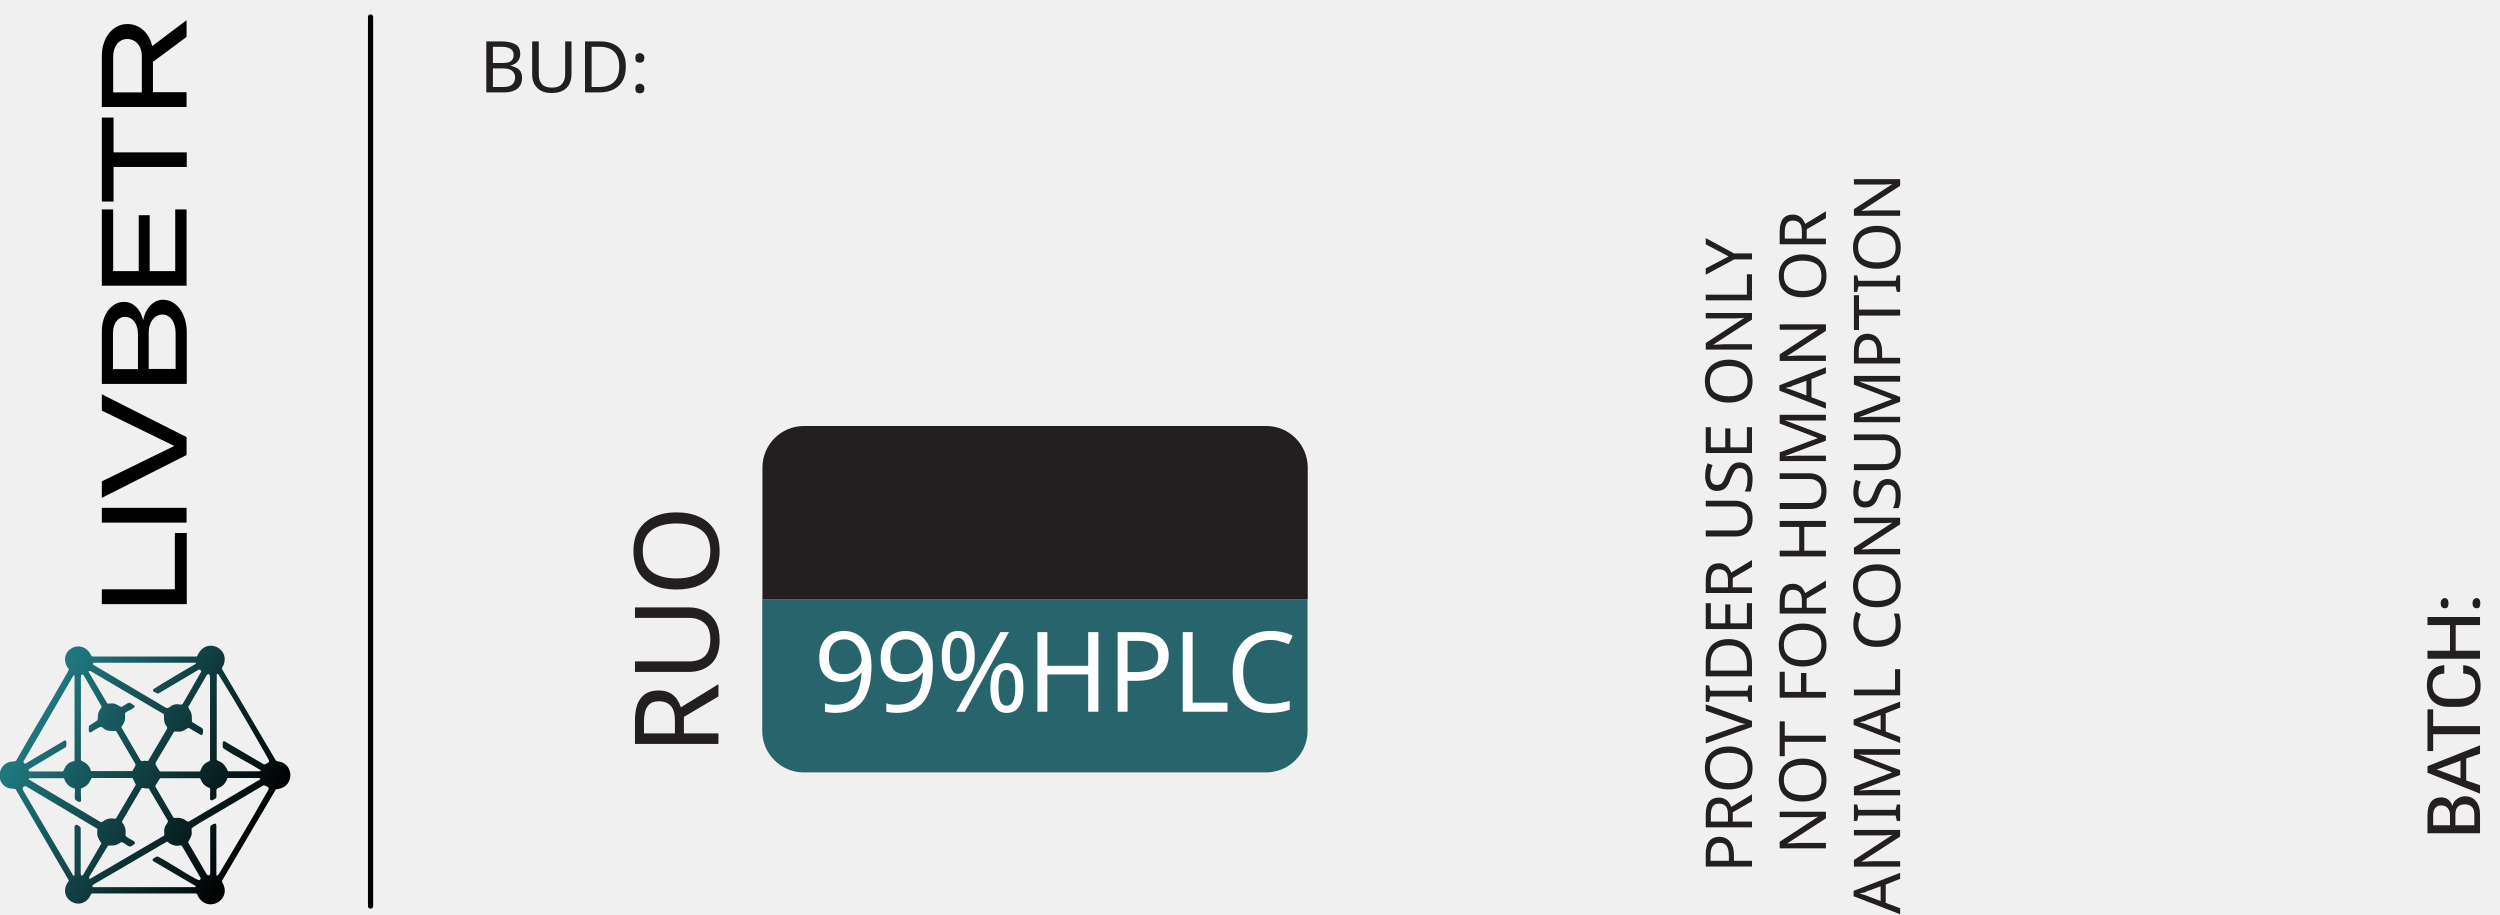
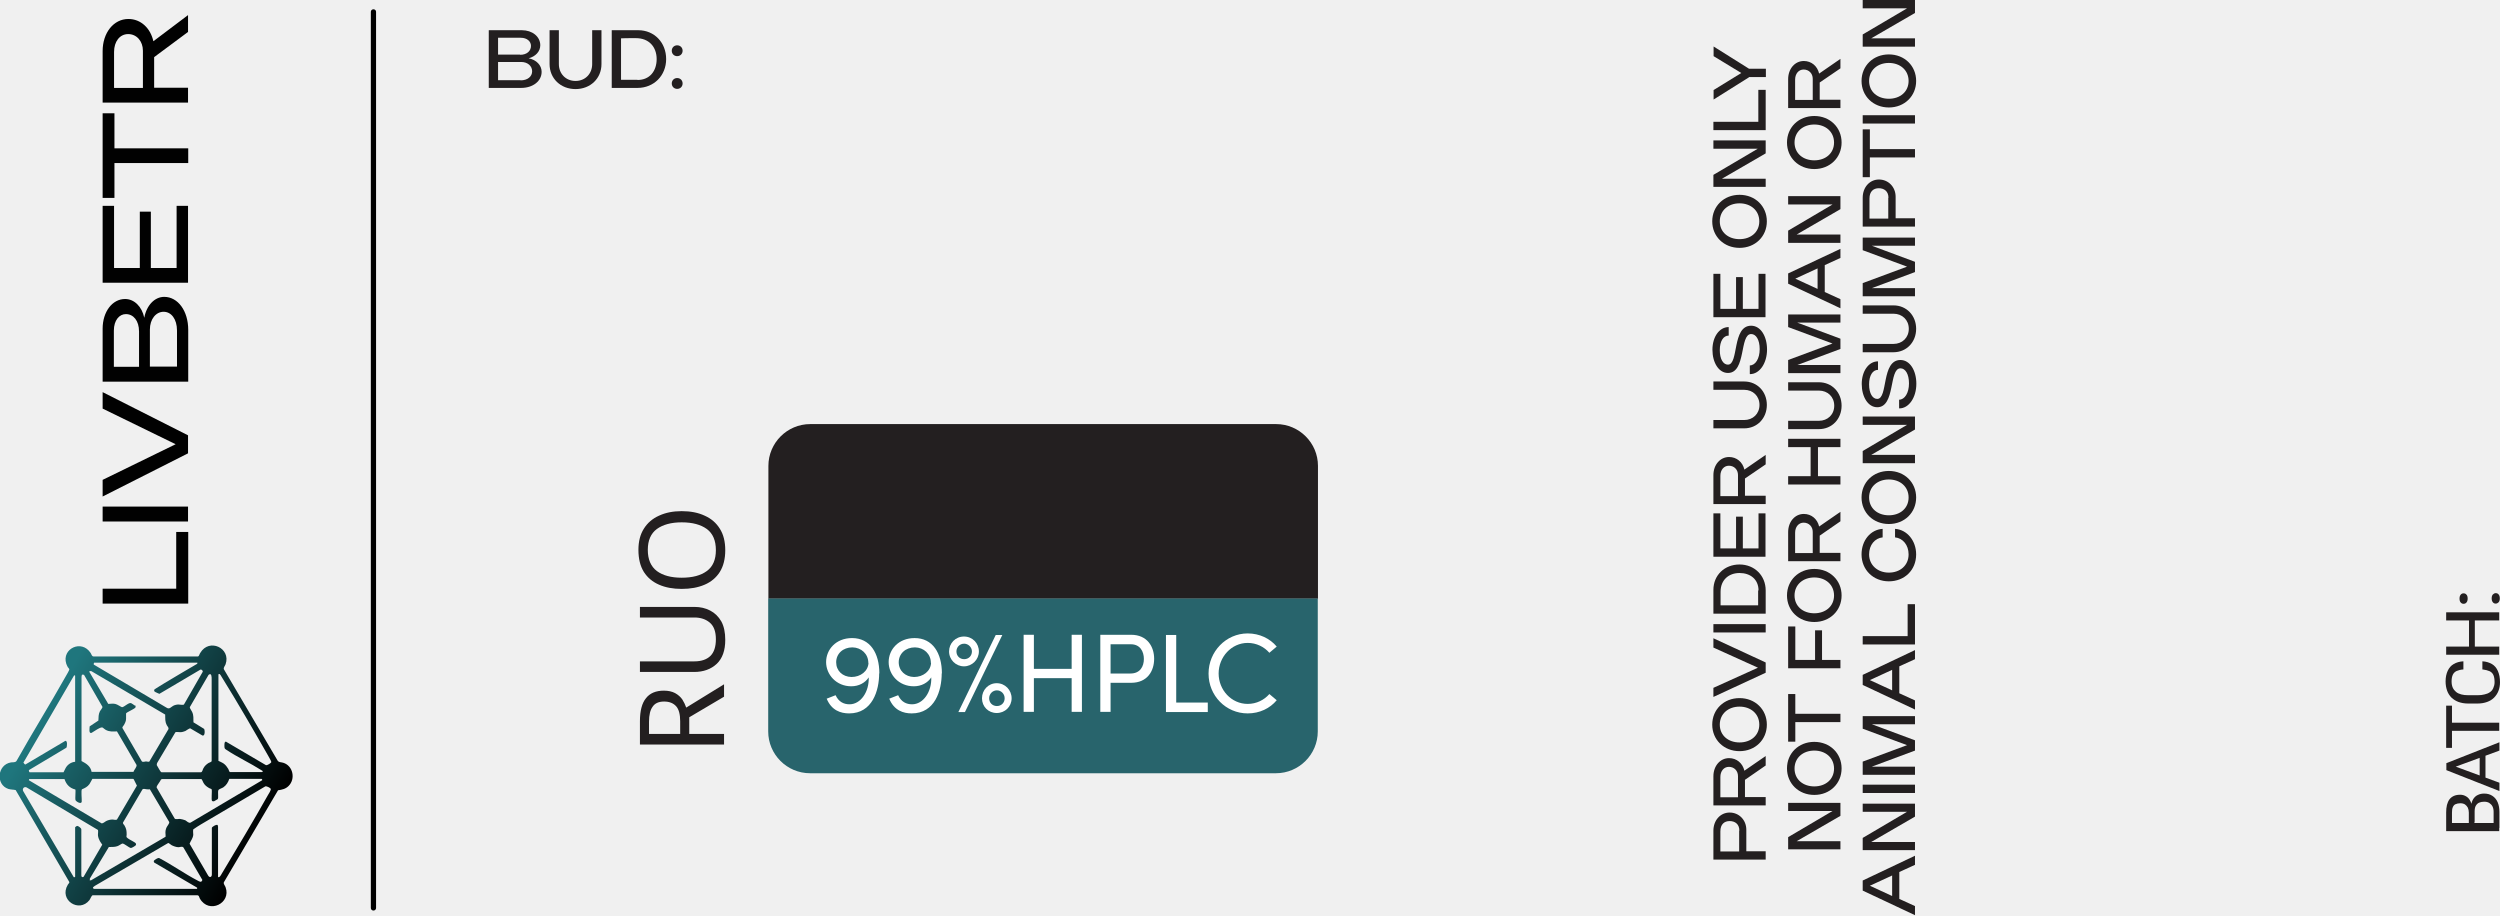
- <svg xmlns="http://www.w3.org/2000/svg" id="Layer_1" version="1.1" viewBox="0 0 130.11 47.58">
+ <svg xmlns="http://www.w3.org/2000/svg" id="Layer_1" version="1.1" viewBox="0 0 129.1 47.27">
  <defs>
    <style>
      .st0 {
        fill: #2f2f81;
+         font-family: SofiaPro-Regular, 'Sofia Pro';
        font-size: 6.89px;
        letter-spacing: -.02em;
      }

      .st0, .st1 {
        display: none;
      }

-       .st0, .st2 {
-         font-family: SofiaPro-Regular, 'Sofia Pro';
-       }
- 
-       .st3 {
+       .st2 {
        fill: #010101;
      }

-       .st4, .st5, .st6, .st7, .st8 {
+       .st3, .st4 {
        fill: #231f20;
      }

      .st5 {
-         font-family: RobotoCondensed-Regular, 'Roboto Condensed';
-         font-size: 3.85px;
-         letter-spacing: -.05em;
-       }
- 
-       .st9 {
        fill: url(#linear-gradient);
      }

-       .st6 {
-         font-size: 3.72px;
+       .st1, .st6 {
+         fill: #fff;
      }

-       .st6, .st7, .st8 {
+       .st4 {
        font-family: NeuethingSans-MediumExpanded, 'Neuething Sans';
+         font-size: 6.1px;
        font-weight: 500;
      }

-       .st1, .st2 {
-         fill: #fff;
-       }
- 
-       .st2 {
-         font-size: 5.79px;
-         letter-spacing: -.02em;
-       }
- 
      .st7 {
-         font-size: 3.37px;
-       }
- 
-       .st8 {
-         font-size: 6.1px;
-       }
- 
-       .st10 {
        fill: #28646c;
      }
    </style>
-     <linearGradient id="linear-gradient" x1="-186.67" y1="-14.84" x2="-180.28" y2="-25.92" gradientTransform="translate(28.16 -143.03) rotate(-90)" gradientUnits="userSpaceOnUse">
+     <linearGradient id="linear-gradient" x1="-186.67" y1="-15.11" x2="-180.28" y2="-26.19" gradientTransform="translate(28.43 -143.3) rotate(-90)" gradientUnits="userSpaceOnUse">
      <stop offset="0" stop-color="#000" />
      <stop offset="1" stop-color="#1f767d" />
    </linearGradient>
  </defs>
-   <path class="st1" d="M22.83-1.2v50.03V-1.2Z" />
-   <rect x="19.15" y=".75" width=".27" height="46.54" rx=".13" ry=".13" />
-   <text class="st0" transform="translate(54.48 15.94)">
+   <path class="st1" d="M22.83-1.47v50.03V-1.47Z" />
+   <rect x="19.15" y=".48" width=".27" height="46.54" rx=".13" ry=".13" />
+   <text class="st0" transform="translate(54.48 15.67)">
    <tspan x="0" y="0">Plus</tspan>
  </text>
-   <path class="st4" d="M41.84,22.17h24.06c1.19,0,2.16.97,2.16,2.16v6.86h-28.38v-6.86c0-1.19.97-2.16,2.16-2.16Z" />
-   <path class="st10" d="M39.67,31.18h28.38v6.86c0,1.19-.97,2.16-2.16,2.16h-24.06c-1.19,0-2.16-.97-2.16-2.16v-6.86h0Z" />
-   <text class="st2" transform="translate(42.34 37.04)">
-     <tspan x="0" y="0">99%HPLC</tspan>
-   </text>
-   <text class="st8" transform="translate(37.39 39.31) rotate(-90)">
+   <path class="st3" d="M41.84,21.9h24.06c1.19,0,2.16.97,2.16,2.16v6.86h-28.38v-6.86c0-1.19.97-2.16,2.16-2.16Z" />
+   <path class="st7" d="M39.67,30.91h28.38v6.86c0,1.19-.97,2.16-2.16,2.16h-24.06c-1.19,0-2.16-.97-2.16-2.16v-6.86h0Z" />
+   <g>
+     <path class="st6" d="M45.4,34.77c0,.89-.35,2.07-1.55,2.07-.43,0-.91-.15-1.16-.76l.46-.18c.16.35.43.47.72.47.58,0,1.02-.65.99-1.39-.18.28-.51.46-.9.46-.77,0-1.3-.6-1.3-1.25s.51-1.24,1.34-1.24c.93,0,1.41.77,1.41,1.83ZM44.84,34.23c0-.46-.36-.79-.82-.8-.49,0-.84.33-.84.77s.33.75.79.76c.47,0,.86-.3.88-.73Z" />
+     <path class="st6" d="M48.63,34.77c0,.89-.35,2.07-1.55,2.07-.43,0-.91-.15-1.16-.76l.46-.18c.16.35.43.47.72.47.58,0,1.02-.65.99-1.39-.18.28-.51.46-.9.46-.78,0-1.3-.6-1.3-1.25s.51-1.24,1.34-1.24c.93,0,1.41.77,1.41,1.83ZM48.07,34.23c0-.46-.36-.79-.82-.8-.49,0-.84.33-.84.77s.34.75.79.76c.47,0,.86-.3.88-.73Z" />
+     <path class="st6" d="M49.01,33.64c0-.42.33-.77.77-.77s.77.35.77.77-.35.77-.77.77-.77-.34-.77-.77ZM50.19,33.64c0-.22-.19-.4-.4-.4-.23,0-.4.18-.4.4,0,.23.17.4.4.4s.4-.17.4-.4ZM49.49,36.77l1.93-3.98h.34l-1.93,3.98h-.35ZM50.71,36.06c0-.43.33-.78.76-.78s.77.35.77.78-.34.76-.77.76-.76-.33-.76-.76ZM51.88,36.06c0-.23-.18-.41-.4-.41s-.4.18-.4.41.17.4.4.4.4-.17.4-.4Z" />
+     <path class="st6" d="M55.34,32.78h.53v3.98h-.53v-1.74h-1.95v1.74h-.53v-3.98h.53v1.76h1.95v-1.76Z" />
+     <path class="st6" d="M58.41,32.78c.84,0,1.19.62,1.19,1.24s-.34,1.24-1.19,1.24h-1.06v1.5h-.53v-3.98h1.58ZM58.38,34.78c.5,0,.69-.37.69-.75s-.19-.76-.67-.76h-1.05v1.51h1.02Z" />
+     <path class="st6" d="M60.74,36.28h1.63v.49h-2.16v-3.98h.53v3.5Z" />
+     <path class="st6" d="M62.41,34.78c0-1.13.9-2.07,2.02-2.07.61,0,1.15.26,1.5.68l-.38.32c-.27-.31-.67-.51-1.12-.51-.84,0-1.5.73-1.5,1.58s.66,1.57,1.5,1.57c.45,0,.85-.2,1.12-.51l.38.32c-.35.42-.88.68-1.5.68-1.13,0-2.02-.92-2.02-2.05Z" />
+   </g>
+   <text class="st4" transform="translate(37.39 39.04) rotate(-90)">
    <tspan x="0" y="0">RUO</tspan>
  </text>
-   <text class="st7" transform="translate(91.18 46.3) rotate(-90)">
-     <tspan x="0" y="0" xml:space="preserve"> PROVIDER USE ONLY </tspan>
-     <tspan x="1.82" y="3.85">NOT FOR HUMAN OR</tspan>
-     <tspan x="-1.28" y="7.71">ANIMAL CONSUMPTION</tspan>
-   </text>
  <g>
-     <path class="st3" d="M5.3,31.44v-.77h3.8v-2.93h.62v3.7h-4.41Z" />
-     <path class="st3" d="M5.3,27.2v-.77h4.41v.77h-4.41Z" />
-     <path class="st3" d="M5.3,25.9v-.85l3.77-1.84-3.77-1.84v-.85l4.41,2.23v.93l-4.41,2.23Z" />
-     <path class="st3" d="M5.3,19.98v-2.74c0-.87.5-1.53,1.16-1.53.47,0,.87.39.99.97.12-.65.54-1.08,1.03-1.08.71,0,1.24.73,1.24,1.7v2.68h-4.41ZM7.18,17.39c0-.56-.29-.9-.68-.9-.34,0-.62.32-.62.85v1.87h1.3v-1.82ZM9.14,17.34c0-.6-.3-.97-.69-.97s-.71.37-.71.92v1.91h1.4v-1.87Z" />
-     <path class="st3" d="M5.3,14.87v-3.97h.59v3.21h1.33v-2.91h.57v2.91h1.33v-3.21h.59v3.97h-4.41Z" />
-     <path class="st3" d="M5.91,8.68v1.81h-.61v-4.37h.61v1.81h3.81v.76h-3.81Z" />
-     <path class="st3" d="M5.3,5.57v-2.66c0-.95.57-1.66,1.33-1.66.64,0,1.14.47,1.29,1.15l1.79-1.35v.87l-1.75,1.3v1.58h1.75v.77h-4.41ZM7.38,2.89c0-.49-.32-.86-.76-.86s-.73.39-.73.92v1.86h1.49v-1.92Z" />
+     <path class="st3" d="M88.48,44.4v-1.5c0-.54.36-.94.84-.94s.86.38.86.89v1.11h1v.43h-2.7ZM89.82,42.89c0-.33-.22-.49-.5-.49s-.48.17-.48.53v1.04h.97v-1.07Z" />
+     <path class="st3" d="M88.48,41.59v-1.5c0-.54.35-.94.81-.94.39,0,.7.26.79.65l1.1-.76v.49l-1.07.74v.89h1.07v.43h-2.7ZM89.75,40.08c0-.28-.2-.48-.47-.48-.26,0-.44.22-.44.52v1.05h.91v-1.08Z" />
+     <path class="st3" d="M89.83,38.79c-.81,0-1.41-.59-1.41-1.37s.6-1.37,1.41-1.37,1.41.59,1.41,1.37-.6,1.37-1.41,1.37ZM90.85,37.42c0-.56-.44-.93-1.02-.93s-1.02.37-1.02.93.44.92,1.02.92,1.02-.36,1.02-.92Z" />
+     <path class="st3" d="M88.48,36v-.48l2.3-1.04-2.3-1.04v-.48l2.7,1.25v.53l-2.7,1.25Z" />
+     <path class="st3" d="M88.48,32.66v-.43h2.7v.43h-2.7Z" />
+     <path class="st3" d="M88.48,31.69v-1.23c0-.76.58-1.31,1.35-1.31s1.35.57,1.35,1.34v1.2h-2.7ZM90.81,30.49c0-.58-.43-.9-.98-.9s-.98.35-.98.97c0,.33,0,.63,0,.7h1.94v-.77Z" />
+     <path class="st3" d="M88.48,28.75v-2.24h.36v1.81h.81v-1.64h.35v1.64h.81v-1.81h.36v2.24h-2.7Z" />
+     <path class="st3" d="M88.48,26.04v-1.5c0-.54.35-.94.81-.94.39,0,.7.26.79.65l1.1-.76v.49l-1.07.73v.89h1.07v.43h-2.7ZM89.75,24.53c0-.28-.2-.48-.47-.48-.26,0-.44.22-.44.52v1.05h.91v-1.08Z" />
+     <path class="st3" d="M90.07,22.12h-1.59v-.43h1.59c.45,0,.79-.32.79-.78s-.34-.78-.79-.78h-1.59v-.43h1.59c.67,0,1.17.52,1.17,1.21s-.5,1.21-1.17,1.21Z" />
+     <path class="st3" d="M90.36,19.31v-.44c.29,0,.51-.35.51-.84s-.19-.78-.44-.78c-.61,0-.25,2.01-1.2,2.01-.47,0-.8-.53-.8-1.2s.36-1.17.84-1.17v.44c-.27,0-.46.28-.46.75s.18.75.42.75c.57,0,.2-2.01,1.2-2.01.48,0,.82.53.82,1.23s-.38,1.27-.88,1.27Z" />
+     <path class="st3" d="M88.48,16.38v-2.24h.36v1.81h.81v-1.64h.35v1.64h.81v-1.81h.36v2.24h-2.7Z" />
+     <path class="st3" d="M89.83,12.8c-.81,0-1.41-.59-1.41-1.37s.6-1.37,1.41-1.37,1.41.59,1.41,1.37-.6,1.37-1.41,1.37ZM90.85,11.43c0-.56-.44-.93-1.02-.93s-1.02.37-1.02.93.44.92,1.02.92,1.02-.36,1.02-.92Z" />
+     <path class="st3" d="M88.48,9.66v-.63l2.29-1.35h-2.29v-.43h2.7v.67l-2.26,1.31h2.26v.42h-2.7Z" />
+     <path class="st3" d="M88.48,6.72v-.43h2.32v-1.65h.38v2.08h-2.7Z" />
+     <path class="st3" d="M90.32,3.99l-1.83,1.15v-.49l1.43-.88-1.43-.87v-.5l1.83,1.15h.87v.43h-.87Z" />
+     <path class="st3" d="M92.34,43.86v-.63l2.29-1.35h-2.29v-.42h2.7v.67l-2.26,1.31h2.26v.42h-2.7Z" />
+     <path class="st3" d="M93.69,41.05c-.81,0-1.41-.59-1.41-1.37s.6-1.37,1.41-1.37,1.41.59,1.41,1.37-.6,1.37-1.41,1.37ZM94.71,39.69c0-.56-.44-.93-1.02-.93s-1.02.37-1.02.93.44.92,1.02.92,1.02-.36,1.02-.92Z" />
+     <path class="st3" d="M92.71,37.28v1.02h-.37v-2.46h.37v1.02h2.33v.43h-2.33Z" />
+     <path class="st3" d="M92.34,34.52v-2.17h.37v1.73h1.02v-1.53h.36v1.53h.95s0,.43,0,.43h-2.7Z" />
+     <path class="st3" d="M93.69,32.12c-.81,0-1.41-.59-1.41-1.37s.6-1.37,1.41-1.37,1.41.59,1.41,1.37-.6,1.37-1.41,1.37ZM94.71,30.75c0-.56-.44-.93-1.02-.93s-1.02.37-1.02.93.44.92,1.02.92,1.02-.36,1.02-.92Z" />
+     <path class="st3" d="M92.34,28.98v-1.5c0-.54.35-.94.81-.94.39,0,.7.26.79.65l1.1-.76v.49l-1.07.74v.89h1.07v.43h-2.7ZM93.61,27.47c0-.28-.2-.48-.47-.48-.26,0-.44.22-.44.52v1.05h.91v-1.08Z" />
+     <path class="st3" d="M92.34,25.02v-.43h1.16v-1.5h-1.16v-.43h2.7v.43h-1.16v1.5h1.16v.43h-2.7Z" />
+     <path class="st3" d="M93.93,22.16h-1.59v-.43h1.59c.45,0,.79-.32.79-.78s-.34-.78-.79-.78h-1.59v-.43h1.59c.67,0,1.17.52,1.17,1.21s-.5,1.21-1.17,1.21Z" />
+     <path class="st3" d="M92.34,19.24v-.65l2.29-.85-2.29-.85v-.65h2.7v.42h-2.23l2.23.83v.53l-2.23.83h2.23v.42h-2.7Z" />
+     <path class="st3" d="M92.34,14.65v-.53l2.7-1.27v.47l-.81.37v1.39l.81.37v.47l-2.7-1.27ZM93.86,13.86l-1.15.53,1.15.53v-1.05Z" />
+     <path class="st3" d="M92.34,12.54v-.63l2.29-1.35h-2.29v-.43h2.7v.67l-2.26,1.31h2.26v.43h-2.7Z" />
+     <path class="st3" d="M93.69,8.73c-.81,0-1.41-.59-1.41-1.37s.6-1.37,1.41-1.37,1.41.59,1.41,1.37-.6,1.37-1.41,1.37ZM94.71,7.36c0-.56-.44-.93-1.02-.93s-1.02.37-1.02.93.44.92,1.02.92,1.02-.36,1.02-.92Z" />
+     <path class="st3" d="M92.34,5.59v-1.5c0-.54.35-.94.81-.94.39,0,.7.26.79.65l1.1-.76v.49l-1.07.73v.89h1.07v.43h-2.7ZM93.61,4.07c0-.28-.2-.48-.47-.48-.26,0-.44.22-.44.52v1.05h.91v-1.08Z" />
+     <path class="st3" d="M96.19,46v-.53l2.7-1.28v.47l-.81.37v1.39l.81.37v.47l-2.7-1.27ZM97.71,45.21l-1.15.53,1.15.53v-1.05Z" />
+     <path class="st3" d="M96.19,43.9v-.63l2.29-1.35h-2.29v-.42h2.7v.67l-2.26,1.31h2.26v.42h-2.7Z" />
+     <path class="st3" d="M96.19,40.95v-.43h2.7v.43h-2.7Z" />
+     <path class="st3" d="M96.19,39.98v-.65l2.29-.85-2.29-.85v-.65h2.7v.42h-2.23l2.23.83v.53l-2.23.83h2.23v.42h-2.7Z" />
+     <path class="st3" d="M96.19,35.38v-.53l2.7-1.28v.47l-.81.37v1.39l.81.37v.47l-2.7-1.27ZM97.71,34.59l-1.15.53,1.15.53v-1.05Z" />
+     <path class="st3" d="M96.19,33.28v-.43h2.32v-1.65h.38v2.08h-2.7Z" />
+     <path class="st3" d="M97.54,30.02c-.8,0-1.41-.59-1.41-1.39,0-.72.46-1.28,1.09-1.32v.44c-.4.04-.7.39-.7.88,0,.55.44.94,1.02.94s1.02-.37,1.02-.94c0-.49-.3-.84-.7-.88v-.44c.62.04,1.09.61,1.09,1.32,0,.81-.6,1.39-1.41,1.39Z" />
+     <path class="st3" d="M97.54,27.06c-.81,0-1.41-.59-1.41-1.37s.6-1.37,1.41-1.37,1.41.59,1.41,1.37-.6,1.37-1.41,1.37ZM98.56,25.69c0-.56-.44-.93-1.02-.93s-1.02.37-1.02.93.44.92,1.02.92,1.02-.36,1.02-.92Z" />
+     <path class="st3" d="M96.19,23.92v-.63l2.29-1.35h-2.29v-.43h2.7v.67l-2.26,1.31h2.26v.43h-2.7Z" />
+     <path class="st3" d="M98.07,21.08v-.44c.29,0,.51-.35.51-.84s-.19-.78-.44-.78c-.61,0-.25,2.01-1.2,2.01-.47,0-.8-.53-.8-1.2s.36-1.17.84-1.17v.44c-.27,0-.46.28-.46.75s.18.75.42.75c.57,0,.2-2.01,1.2-2.01.48,0,.82.53.82,1.23s-.38,1.27-.88,1.27Z" />
+     <path class="st3" d="M97.78,18.19h-1.59v-.43h1.59c.45,0,.79-.32.79-.78s-.34-.78-.79-.78h-1.59v-.43h1.59c.67,0,1.17.52,1.17,1.21s-.5,1.21-1.17,1.21Z" />
+     <path class="st3" d="M96.19,15.27v-.65l2.29-.85-2.29-.85v-.65h2.7v.42h-2.23l2.23.83v.53l-2.23.83h2.23v.42h-2.7Z" />
+     <path class="st3" d="M96.19,11.71v-1.5c0-.54.36-.94.84-.94s.86.38.86.89v1.11h1v.43h-2.7ZM97.52,10.21c0-.33-.22-.49-.5-.49s-.48.17-.48.53v1.04h.97v-1.07Z" />
+     <path class="st3" d="M96.56,8.13v1.02h-.37v-2.47h.37v1.02h2.33v.43h-2.33Z" />
+     <path class="st3" d="M96.19,6.38v-.43h2.7v.43h-2.7Z" />
+     <path class="st3" d="M97.54,5.55c-.81,0-1.41-.59-1.41-1.37s.6-1.37,1.41-1.37,1.41.59,1.41,1.37-.6,1.37-1.41,1.37ZM98.56,4.18c0-.56-.44-.93-1.02-.93s-1.02.37-1.02.93.44.92,1.02.92,1.02-.36,1.02-.92Z" />
+     <path class="st3" d="M96.19,2.41v-.63l2.29-1.35h-2.29v-.43h2.7v.67l-2.26,1.31h2.26v.43h-2.7Z" />
  </g>
-   <path class="st9" d="M14.37,41.06l-2.81,4.77c-.03.09.06.17.09.26.3.82-.86,1.4-1.33.58-.04-.07-.03-.17-.15-.17h-5.39c-.06.03-.11.18-.16.25-.53.68-1.59,0-1.12-.79.03-.06.11-.1.07-.16l-2.76-4.73c-.12-.03-.25-.02-.38-.06-.66-.22-.58-1.25.14-1.37.09-.01.22.01.28-.07.83-1.48,1.73-2.92,2.56-4.4.03-.05.17-.29.17-.33s-.06-.09-.08-.12c-.03-.06-.06-.12-.08-.18-.24-.77.79-1.27,1.26-.55.05.07.05.17.15.18h5.4c.06-.03.07-.13.11-.18.46-.79,1.6-.25,1.31.58-.03.09-.12.17-.09.26l2.76,4.69c.06.13.19.1.31.14.51.16.64.84.27,1.2-.15.15-.33.19-.54.22ZM3.88,45.55v-2.56s.07-.07.11-.07c.05,0,.21.11.21.18v2.38s.02.07.02.07c.06.04.11,0,.13-.06l.93-1.6s-.09-.14-.12-.18c-.05-.09-.09-.2-.1-.29s.02-.19,0-.29l-3.69-2.2c-.15-.06-.25.1-.15.23l2.59,4.41h.04ZM3.88,39.61v-4.45l-.03-.02-.03.02-2.61,4.49s.06.1.1.1l2.06-1.22c.13-.03.09.32.06.35l-1.94,1.16s0,.12.06.11h1.73s.08-.17.11-.22c.1-.18.28-.3.48-.32ZM1.51,40.5l-.02.06,3.76,2.23c.08,0,.16-.08.23-.12.1-.05.22-.08.33-.08.07,0,.18.04.23,0l1.03-1.75s-.14-.29-.16-.32c-.01-.02-.02-.03-.05-.03h-2.09s-.11.21-.15.27c-.1.14-.24.21-.39.27-.05.07,0,.51-.01.64-.03.16-.3-.02-.32-.08-.03-.1.02-.5-.01-.55-.29-.07-.47-.26-.56-.54h-1.81ZM4.23,35.12s-.02.07-.02.1v4.35c.25.13.47.27.52.56h.04s2.12,0,2.12,0c.03-.1.19-.26.16-.36l-1.01-1.73c-.22,0-.38.03-.58-.08-.15-.08-.13-.18-.32-.09-.15.07-.28.17-.42.25-.15.04-.09-.26-.09-.34l.45-.3c.01-.18,0-.32.08-.48.03-.06.14-.17.13-.23l-.95-1.65s-.08-.03-.11,0ZM4.63,45.73h.07s3.85-2.25,3.85-2.25c.01-.11-.02-.2,0-.32,0-.04.04-.14.06-.18.04-.08.14-.18.13-.26l-1-1.69s-.1.01-.15,0c-.07,0-.17-.05-.23,0l-1.01,1.72c-.01.06.05.1.08.15.1.18.11.27.11.47,0,.1-.05.11.06.19.08.07.36.19.41.26.02.03.02.07,0,.1s-.2.14-.25.14c-.1-.01-.35-.24-.44-.23-.03,0-.19.12-.27.14-.15.05-.28.03-.43.04l-.98,1.63v.06ZM6.99,36.7s.03.08,0,.11c-.06.08-.44.23-.48.3-.01.09.01.18,0,.27,0,.13-.05.22-.11.33-.03.05-.09.1-.08.15l1,1.72c.06.07.15.01.22.01.05,0,.11.03.17.01l.99-1.68c.02-.08-.05-.13-.08-.19-.11-.21-.08-.33-.09-.56l-3.81-2.24s-.1-.03-.11.03l.98,1.66c.13,0,.23-.03.36,0,.11.02.3.16.35.17.11,0,.35-.26.47-.21.01,0,.18.11.18.12ZM4.86,46.17h5.32v-.06s-2.22-1.3-2.22-1.3c-.01-.02-.02-.05-.02-.07,0-.05.22-.19.28-.16.67.35,1.31.81,1.98,1.16.1.05.2.13.25-.03l-.98-1.68c-.07-.07-.17-.01-.25-.01-.11,0-.25-.05-.35-.1-.07-.04-.11-.09-.18-.12l-3.8,2.22-.09.07s.02.08.04.08ZM10.18,34.49h-5.32s-.05.09,0,.11l3.75,2.22c.14.09.22-.04.33-.1.07-.04.19-.07.27-.07s.24.04.29,0l.97-1.69c.01-.07-.08-.15-.14-.1l-2.1,1.24s-.22-.09-.25-.12c-.02-.03-.03-.07-.01-.1s.45-.28.52-.33c.56-.34,1.13-.67,1.69-1l.02-.05ZM11.24,41.54s-.18.11-.19.11c-.03,0-.08,0-.1-.02-.05-.06.01-.5-.02-.6-.02-.03-.1-.04-.14-.07-.12-.07-.21-.14-.28-.26-.03-.05-.08-.19-.11-.2h-2.04s-.05.03-.05.03c-.03.09-.21.3-.22.37,0,.01,0,.03,0,.04l.93,1.6c.05.06.2.01.28.02s.19.04.27.07c.09.05.17.16.27.12l3.7-2.19s.01-.07-.04-.07h-1.66c-.06.18-.15.33-.31.44-.06.04-.23.09-.25.14-.05.09.02.41-.04.47ZM8.09,39.77s.19.34.21.35c.01.01.02.03.05.03h2.02c.08,0,.09-.13.13-.2.06-.12.16-.21.27-.28.06-.03.12-.04.16-.09v-4.24c0-.11,0-.35-.16-.22l-.97,1.67c0,.06.09.17.12.24.09.19.06.34.07.54l.55.34c.04.06.06.39-.09.34l-.63-.37c-.05,0-.19.11-.25.14-.07.03-.17.06-.25.06-.07,0-.22-.02-.26,0l-.94,1.58s-.03.06-.02.1ZM11.24,42.88s.02.06.02.08v2.6c.08.05.16-.12.19-.17.8-1.33,1.62-2.7,2.38-4.05.04-.07.18-.27.15-.34-.02-.04-.24-.17-.3-.11-.96.58-1.94,1.14-2.91,1.72-.27.16-.54.31-.79.49-.02.09,0,.19,0,.28-.02.19-.13.3-.19.46l.95,1.63c.08.15.21.1.2-.06v-2.39c.01-.06.25-.2.31-.14ZM11.28,35.09v4.47s.22.1.27.14c.1.07.18.18.24.28.03.05.04.15.09.16h1.65c.08-.04.03-.06-.02-.09-.58-.37-1.25-.68-1.82-1.06-.07-.05-.09-.05-.1-.15,0-.06-.02-.29.08-.27l2.06,1.21c.06.03.28-.11.28-.16,0-.05-.13-.26-.16-.32-.77-1.35-1.58-2.75-2.4-4.07-.03-.04-.09-.19-.15-.15Z" />
-   <text class="st5" transform="translate(129.07 43.73) rotate(-90) scale(1.22 1)">
-     <tspan x="0" y="0">BATCH:</tspan>
-   </text>
-   <text class="st6" transform="translate(24.95 4.81)">
-     <tspan x="0" y="0">BUD:</tspan>
-   </text>
+   <g>
+     <path class="st2" d="M5.3,31.17v-.77h3.8v-2.93h.62v3.7h-4.41Z" />
+     <path class="st2" d="M5.3,26.93v-.77h4.41v.77h-4.41Z" />
+     <path class="st2" d="M5.3,25.63v-.85l3.77-1.84-3.77-1.84v-.85l4.41,2.23v.93l-4.41,2.23Z" />
+     <path class="st2" d="M5.3,19.71v-2.74c0-.87.5-1.53,1.16-1.53.47,0,.87.39.99.97.12-.65.54-1.08,1.03-1.08.71,0,1.24.73,1.24,1.7v2.68h-4.41ZM7.18,17.12c0-.56-.29-.9-.68-.9-.34,0-.62.32-.62.85v1.87h1.3v-1.82ZM9.14,17.07c0-.6-.3-.97-.69-.97s-.71.37-.71.92v1.91h1.4v-1.87Z" />
+     <path class="st2" d="M5.3,14.6v-3.97h.59v3.21h1.33v-2.91h.57v2.91h1.33v-3.21h.59v3.97h-4.41Z" />
+     <path class="st2" d="M5.91,8.41v1.81h-.61v-4.37h.61v1.81h3.81v.76h-3.81Z" />
+     <path class="st2" d="M5.3,5.3v-2.66c0-.95.57-1.66,1.33-1.66.64,0,1.14.47,1.29,1.15l1.79-1.35v.87l-1.75,1.3v1.58h1.75v.77h-4.41ZM7.38,2.62c0-.49-.32-.86-.76-.86s-.73.39-.73.92v1.86h1.49v-1.92Z" />
+   </g>
+   <path class="st5" d="M14.37,40.79l-2.81,4.77c-.03.09.06.17.09.26.3.82-.86,1.4-1.33.58-.04-.07-.03-.17-.15-.17h-5.39c-.06.03-.11.18-.16.25-.53.68-1.59,0-1.12-.79.03-.06.11-.1.07-.16l-2.76-4.73c-.12-.03-.25-.02-.38-.06-.66-.22-.58-1.25.14-1.37.09-.01.22.01.28-.07.83-1.48,1.73-2.92,2.56-4.4.03-.05.17-.29.17-.33s-.06-.09-.08-.12c-.03-.06-.06-.12-.08-.18-.24-.77.79-1.27,1.26-.55.05.07.05.17.15.18h5.4c.06-.03.07-.13.11-.18.46-.79,1.6-.25,1.31.58-.03.09-.12.17-.09.26l2.76,4.69c.06.13.19.1.31.14.51.16.64.84.27,1.2-.15.15-.33.19-.54.22ZM3.88,45.28v-2.56s.07-.07.11-.07c.05,0,.21.11.21.18v2.38s.02.07.02.07c.06.04.11,0,.13-.06l.93-1.6s-.09-.14-.12-.18c-.05-.09-.09-.2-.1-.29s.02-.19,0-.29l-3.69-2.2c-.15-.06-.25.1-.15.23l2.59,4.41h.04ZM3.88,39.34v-4.45l-.03-.02-.03.02-2.61,4.49s.06.1.1.1l2.06-1.22c.13-.03.09.32.06.35l-1.94,1.16s0,.12.06.11h1.73s.08-.17.11-.22c.1-.18.28-.3.48-.32ZM1.51,40.23l-.02.06,3.76,2.23c.08,0,.16-.08.23-.12.1-.05.22-.08.33-.08.07,0,.18.04.23,0l1.03-1.75s-.14-.29-.16-.32c-.01-.02-.02-.03-.05-.03h-2.09s-.11.21-.15.27c-.1.14-.24.21-.39.27-.05.07,0,.51-.01.64-.03.16-.3-.02-.32-.08-.03-.1.02-.5-.01-.55-.29-.07-.47-.26-.56-.54h-1.81ZM4.23,34.85s-.02.07-.02.1v4.35c.25.13.47.27.52.56h.04s2.12,0,2.12,0c.03-.1.19-.26.16-.36l-1.01-1.73c-.22,0-.38.03-.58-.08-.15-.08-.13-.18-.32-.09-.15.07-.28.17-.42.25-.15.04-.09-.26-.09-.34l.45-.3c.01-.18,0-.32.08-.48.03-.06.14-.17.13-.23l-.95-1.65s-.08-.03-.11,0ZM4.63,45.46h.07s3.85-2.25,3.85-2.25c.01-.11-.02-.2,0-.32,0-.04.04-.14.06-.18.04-.08.14-.18.13-.26l-1-1.69s-.1.01-.15,0c-.07,0-.17-.05-.23,0l-1.01,1.72c-.01.06.05.1.08.15.1.18.11.27.11.47,0,.1-.05.11.06.19.08.07.36.19.41.26.02.03.02.07,0,.1s-.2.14-.25.14c-.1-.01-.35-.24-.44-.23-.03,0-.19.12-.27.14-.15.05-.28.03-.43.04l-.98,1.63v.06ZM6.99,36.43s.03.08,0,.11c-.06.08-.44.23-.48.3-.01.09.01.18,0,.27,0,.13-.05.22-.11.33-.03.05-.09.1-.08.15l1,1.72c.06.07.15.01.22.01.05,0,.11.03.17.01l.99-1.68c.02-.08-.05-.13-.08-.19-.11-.21-.08-.33-.09-.56l-3.81-2.24s-.1-.03-.11.03l.98,1.66c.13,0,.23-.03.36,0,.11.02.3.16.35.17.11,0,.35-.26.47-.21.01,0,.18.11.18.12ZM4.86,45.9h5.32v-.06s-2.22-1.3-2.22-1.3c-.01-.02-.02-.05-.02-.07,0-.05.22-.19.28-.16.67.35,1.31.81,1.98,1.16.1.05.2.13.25-.03l-.98-1.68c-.07-.07-.17-.01-.25-.01-.11,0-.25-.05-.35-.1-.07-.04-.11-.09-.18-.12l-3.8,2.22-.09.07s.02.08.04.08ZM10.18,34.22h-5.32s-.05.09,0,.11l3.75,2.22c.14.09.22-.04.33-.1.07-.04.19-.07.27-.07s.24.04.29,0l.97-1.69c.01-.07-.08-.15-.14-.1l-2.1,1.24s-.22-.09-.25-.12c-.02-.03-.03-.07-.01-.1s.45-.28.52-.33c.56-.34,1.13-.67,1.69-1l.02-.05ZM11.24,41.27s-.18.11-.19.11c-.03,0-.08,0-.1-.02-.05-.06.01-.5-.02-.6-.02-.03-.1-.04-.14-.07-.12-.07-.21-.14-.28-.26-.03-.05-.08-.19-.11-.2h-2.04s-.05.03-.05.03c-.03.09-.21.3-.22.37,0,.01,0,.03,0,.04l.93,1.6c.05.06.2.01.28.02s.19.04.27.07c.09.05.17.16.27.12l3.7-2.19s.01-.07-.04-.07h-1.66c-.06.18-.15.33-.31.44-.06.04-.23.09-.25.14-.05.09.02.41-.04.47ZM8.09,39.5s.19.34.21.35c.01.01.02.03.05.03h2.02c.08,0,.09-.13.13-.2.06-.12.16-.21.27-.28.06-.03.12-.04.16-.09v-4.24c0-.11,0-.35-.16-.22l-.97,1.67c0,.06.09.17.12.24.09.19.06.34.07.54l.55.34c.04.06.06.39-.09.34l-.63-.37c-.05,0-.19.11-.25.14-.07.03-.17.06-.25.06-.07,0-.22-.02-.26,0l-.94,1.58s-.03.06-.02.1ZM11.24,42.61s.02.06.02.08v2.6c.08.05.16-.12.19-.17.8-1.33,1.62-2.7,2.38-4.05.04-.07.18-.27.15-.34-.02-.04-.24-.17-.3-.11-.96.58-1.94,1.14-2.91,1.72-.27.16-.54.31-.79.49-.02.09,0,.19,0,.28-.02.19-.13.3-.19.46l.95,1.63c.08.15.21.1.2-.06v-2.39c.01-.06.25-.2.31-.14ZM11.28,34.82v4.47s.22.1.27.14c.1.07.18.18.24.28.03.05.04.15.09.16h1.65c.08-.04.03-.06-.02-.09-.58-.37-1.25-.68-1.82-1.06-.07-.05-.09-.05-.1-.15,0-.06-.02-.29.08-.27l2.06,1.21c.06.03.28-.11.28-.16,0-.05-.13-.26-.16-.32-.77-1.35-1.58-2.75-2.4-4.07-.03-.04-.09-.19-.15-.15Z" />
+   <g>
+     <path class="st3" d="M127.78,41.91v.68h-.29s0-.63,0-.63c0-.09-.02-.18-.05-.25-.04-.07-.09-.13-.15-.17-.07-.04-.14-.06-.24-.06-.1,0-.18.02-.25.05s-.11.09-.14.16c-.03.07-.04.17-.04.28v.53h2.44v.42h-2.74v-.96c0-.14.01-.27.04-.39.03-.11.07-.21.13-.29s.14-.14.23-.18c.09-.04.2-.06.33-.06.11,0,.21.03.31.09s.17.15.22.26.09.24.11.38l.09.13ZM129.07,41.92v.84l-.3-.25v-.59c0-.11-.02-.2-.06-.28-.04-.08-.1-.13-.17-.18-.07-.04-.16-.06-.26-.06s-.19.02-.26.05c-.07.03-.13.09-.17.16-.04.07-.06.17-.06.29v.54h-.29v-.74l.11-.09c.01-.14.05-.25.11-.35.06-.09.14-.17.24-.21.1-.05.21-.07.32-.07.17,0,.31.04.43.12.12.08.21.19.27.33.06.14.09.31.09.5Z" />
+     <path class="st3" d="M129.07,38.76l-2.5.92h-.24s0-.27,0-.27l2.74-1.08v.43ZM126.57,39.5l2.5.92v.43l-2.74-1.08v-.27h.24ZM128.05,38.76h.3v1.61h-.3v-1.61Z" />
+     <path class="st3" d="M126.32,36.44h.3v2.18h-.3v-2.18ZM126.32,37.32h2.74v.42h-2.74v-.42Z" />
+     <path class="st3" d="M128.19,34.57v-.42c.19.01.35.06.49.14.14.08.24.2.31.36.07.16.11.35.11.58,0,.17-.03.32-.08.45-.05.13-.13.25-.23.35-.1.1-.22.17-.36.22s-.3.08-.48.08h-.51c-.18,0-.33-.03-.48-.08-.14-.05-.26-.13-.36-.22-.1-.1-.18-.22-.23-.36-.05-.14-.08-.3-.08-.48,0-.22.04-.4.11-.55.07-.15.17-.27.31-.35.14-.08.3-.13.5-.14v.42c-.14.01-.26.04-.35.08-.09.04-.16.11-.2.2-.04.09-.06.2-.06.34,0,.12.02.23.06.32.04.09.1.16.17.22.07.06.16.1.27.13.11.03.22.04.35.04h.51c.12,0,.23-.01.34-.04.1-.02.2-.06.27-.11.08-.05.14-.12.18-.21.04-.09.07-.19.07-.31,0-.15-.02-.28-.06-.37-.04-.09-.11-.16-.2-.2-.09-.04-.21-.07-.35-.09Z" />
+     <path class="st3" d="M126.32,31.62h2.74v.42h-2.74v-.42ZM126.32,33.39h2.74v.42h-2.74v-.42ZM127.5,32h.3v1.45h-.3v-1.45Z" />
+     <path class="st3" d="M127.22,31.18c-.06,0-.11-.02-.15-.07-.04-.04-.06-.11-.06-.2s.02-.15.06-.2c.04-.05.09-.07.15-.07s.11.02.15.07c.04.04.06.11.06.2s-.02.15-.06.2c-.04.05-.09.07-.15.07ZM128.88,31.17c-.06,0-.11-.02-.15-.07s-.06-.11-.06-.2.02-.15.06-.2c.04-.04.09-.07.15-.07s.11.02.15.07c.04.05.06.11.06.2s-.02.15-.06.2c-.04.04-.09.07-.15.07Z" />
+   </g>
+   <g>
+     <path class="st3" d="M25.24,1.56h1.71c.54,0,.95.33.95.78,0,.32-.25.58-.6.67.4.08.67.36.67.7,0,.48-.45.83-1.06.83h-1.67V1.56ZM26.86,2.83c.35,0,.56-.2.56-.46,0-.23-.2-.42-.53-.42h-1.17v.87h1.14ZM26.88,4.15c.37,0,.6-.2.6-.47s-.23-.48-.57-.48h-1.19v.94h1.16Z" />
+     <path class="st3" d="M28.38,3.31v-1.75h.48v1.75c0,.49.35.87.86.87s.86-.38.86-.87v-1.75h.48v1.75c0,.74-.57,1.29-1.34,1.29s-1.34-.55-1.34-1.29Z" />
+     <path class="st3" d="M31.6,1.56h1.36c.83,0,1.44.64,1.44,1.49s-.63,1.49-1.48,1.49h-1.33V1.56ZM32.92,4.13c.64,0,.99-.47.99-1.08s-.38-1.08-1.07-1.08c-.36,0-.7,0-.77.01v2.14h.85Z" />
+     <path class="st3" d="M34.97,2.34c.16,0,.28.12.28.28s-.12.28-.28.28-.28-.12-.28-.28.12-.28.28-.28ZM34.69,4.31c0-.16.12-.28.28-.28s.28.12.28.28-.12.28-.28.28-.28-.12-.28-.28Z" />
+   </g>
</svg>
